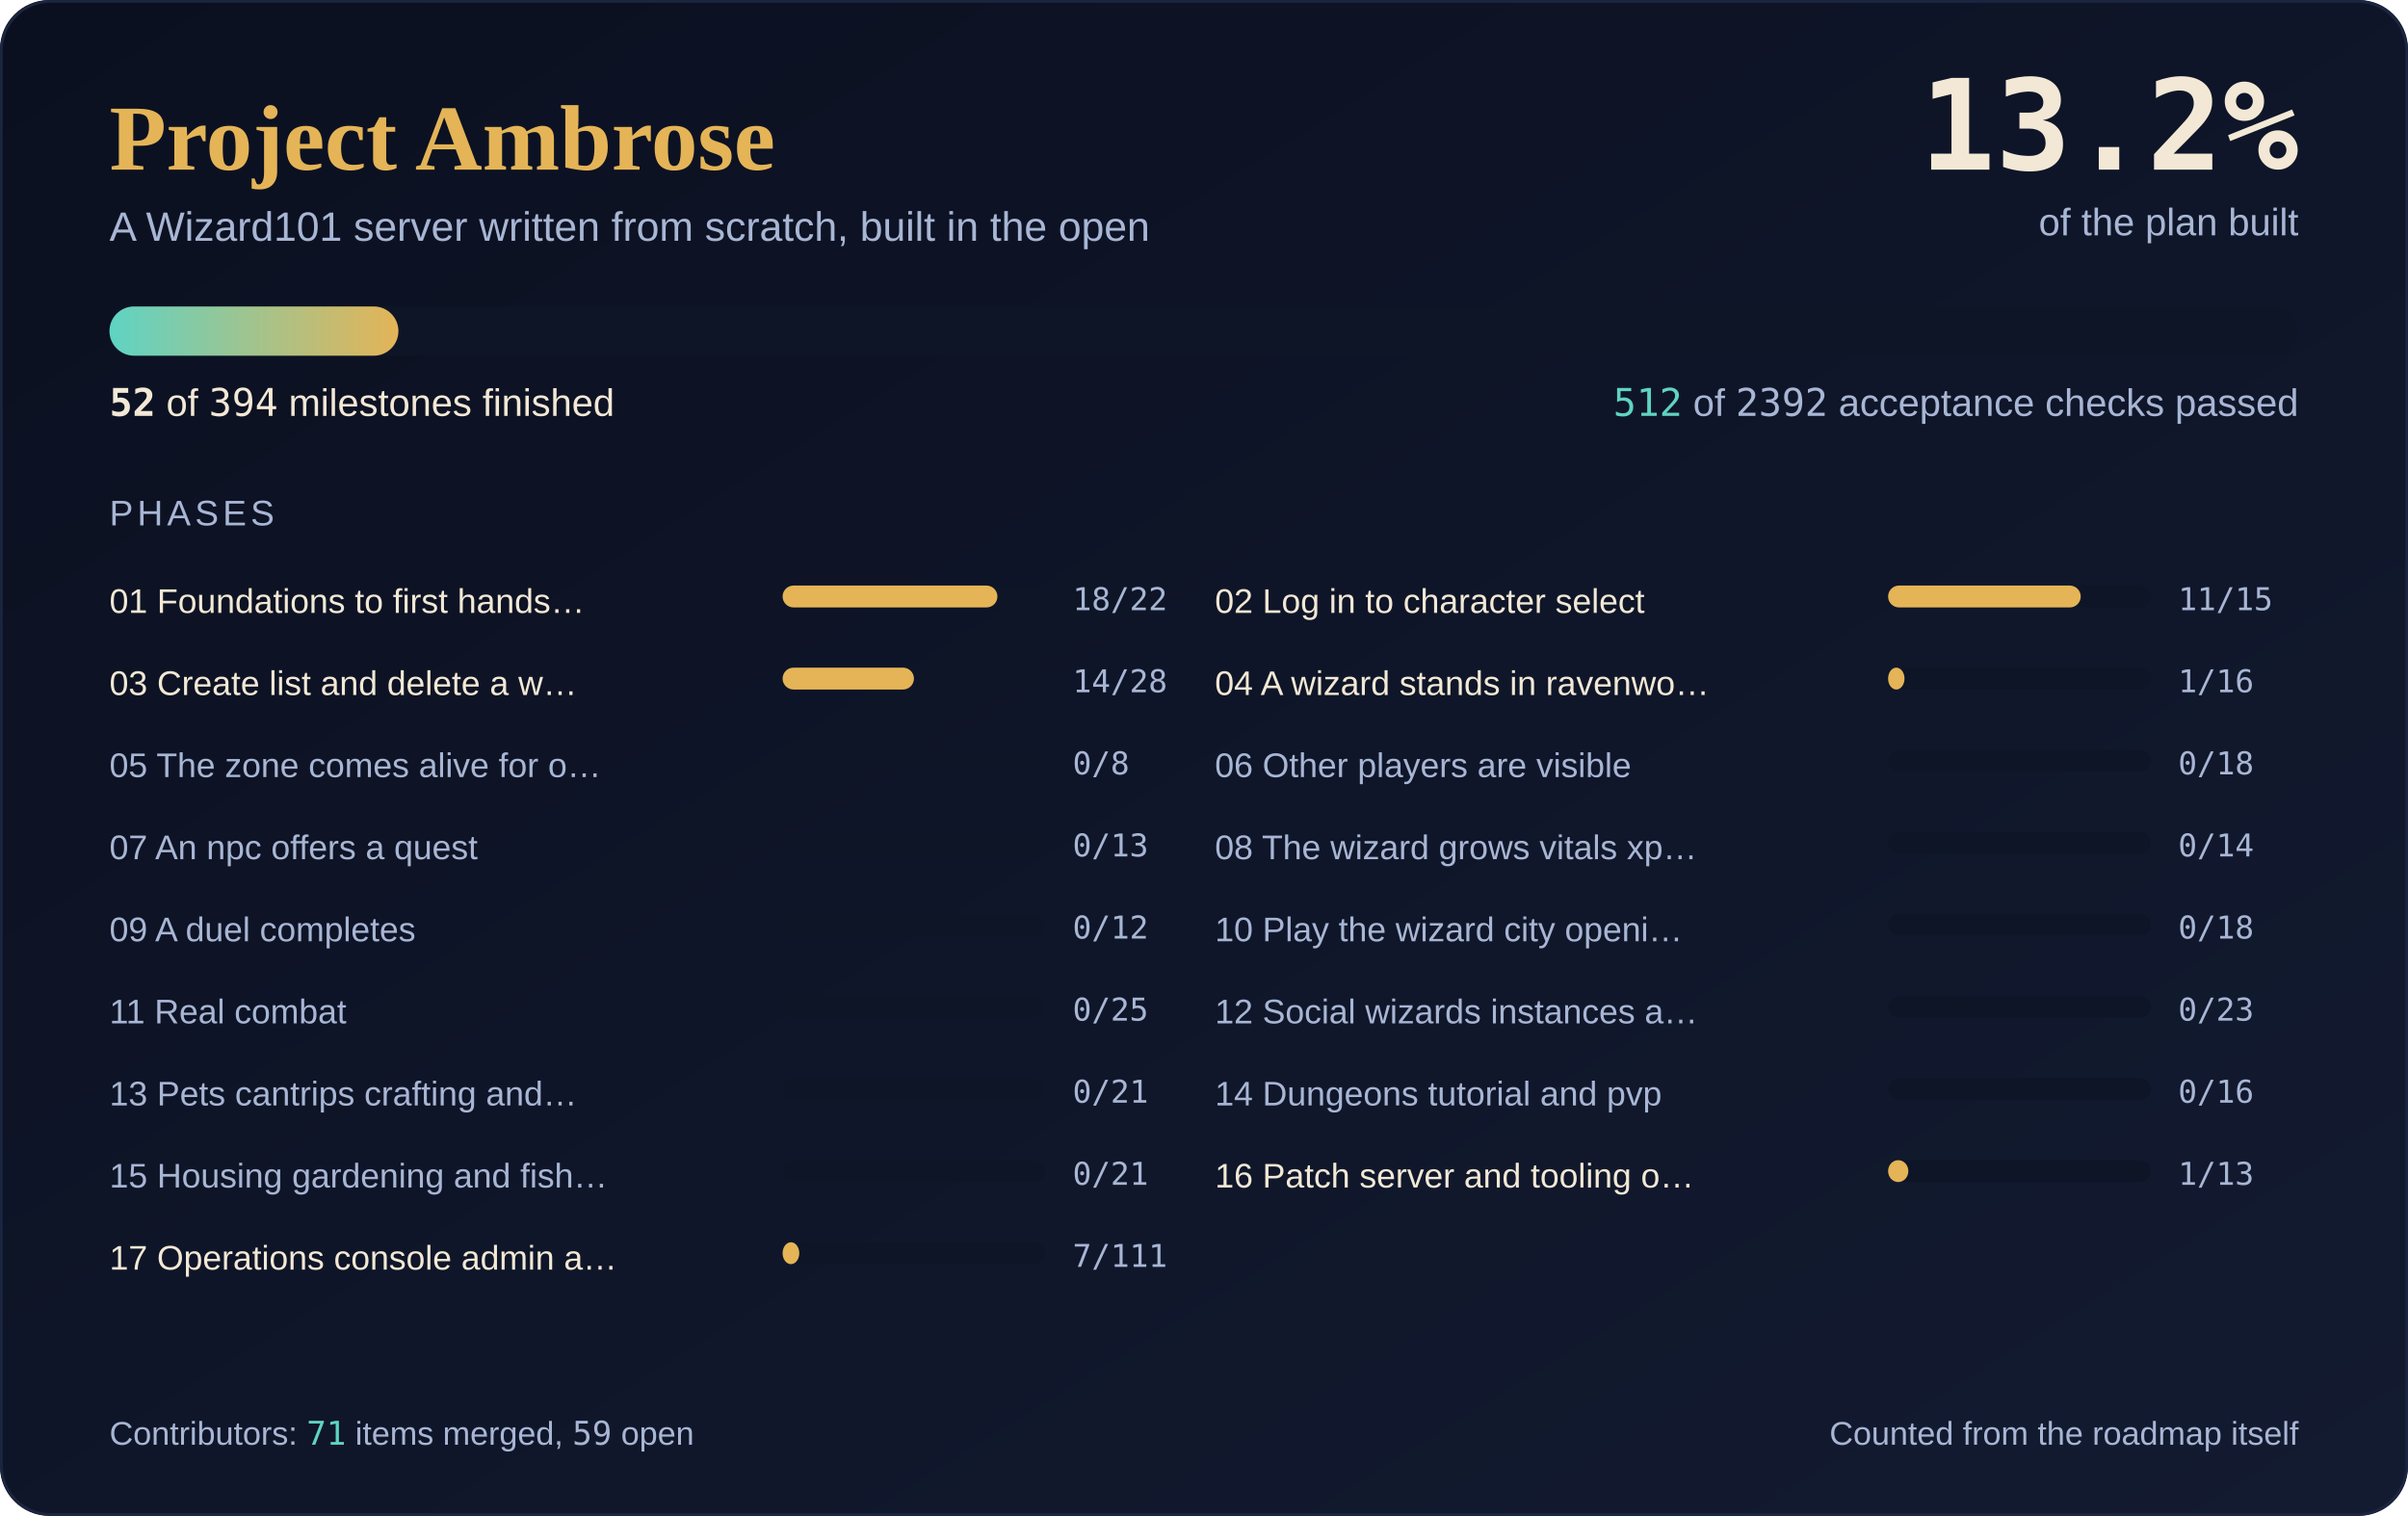
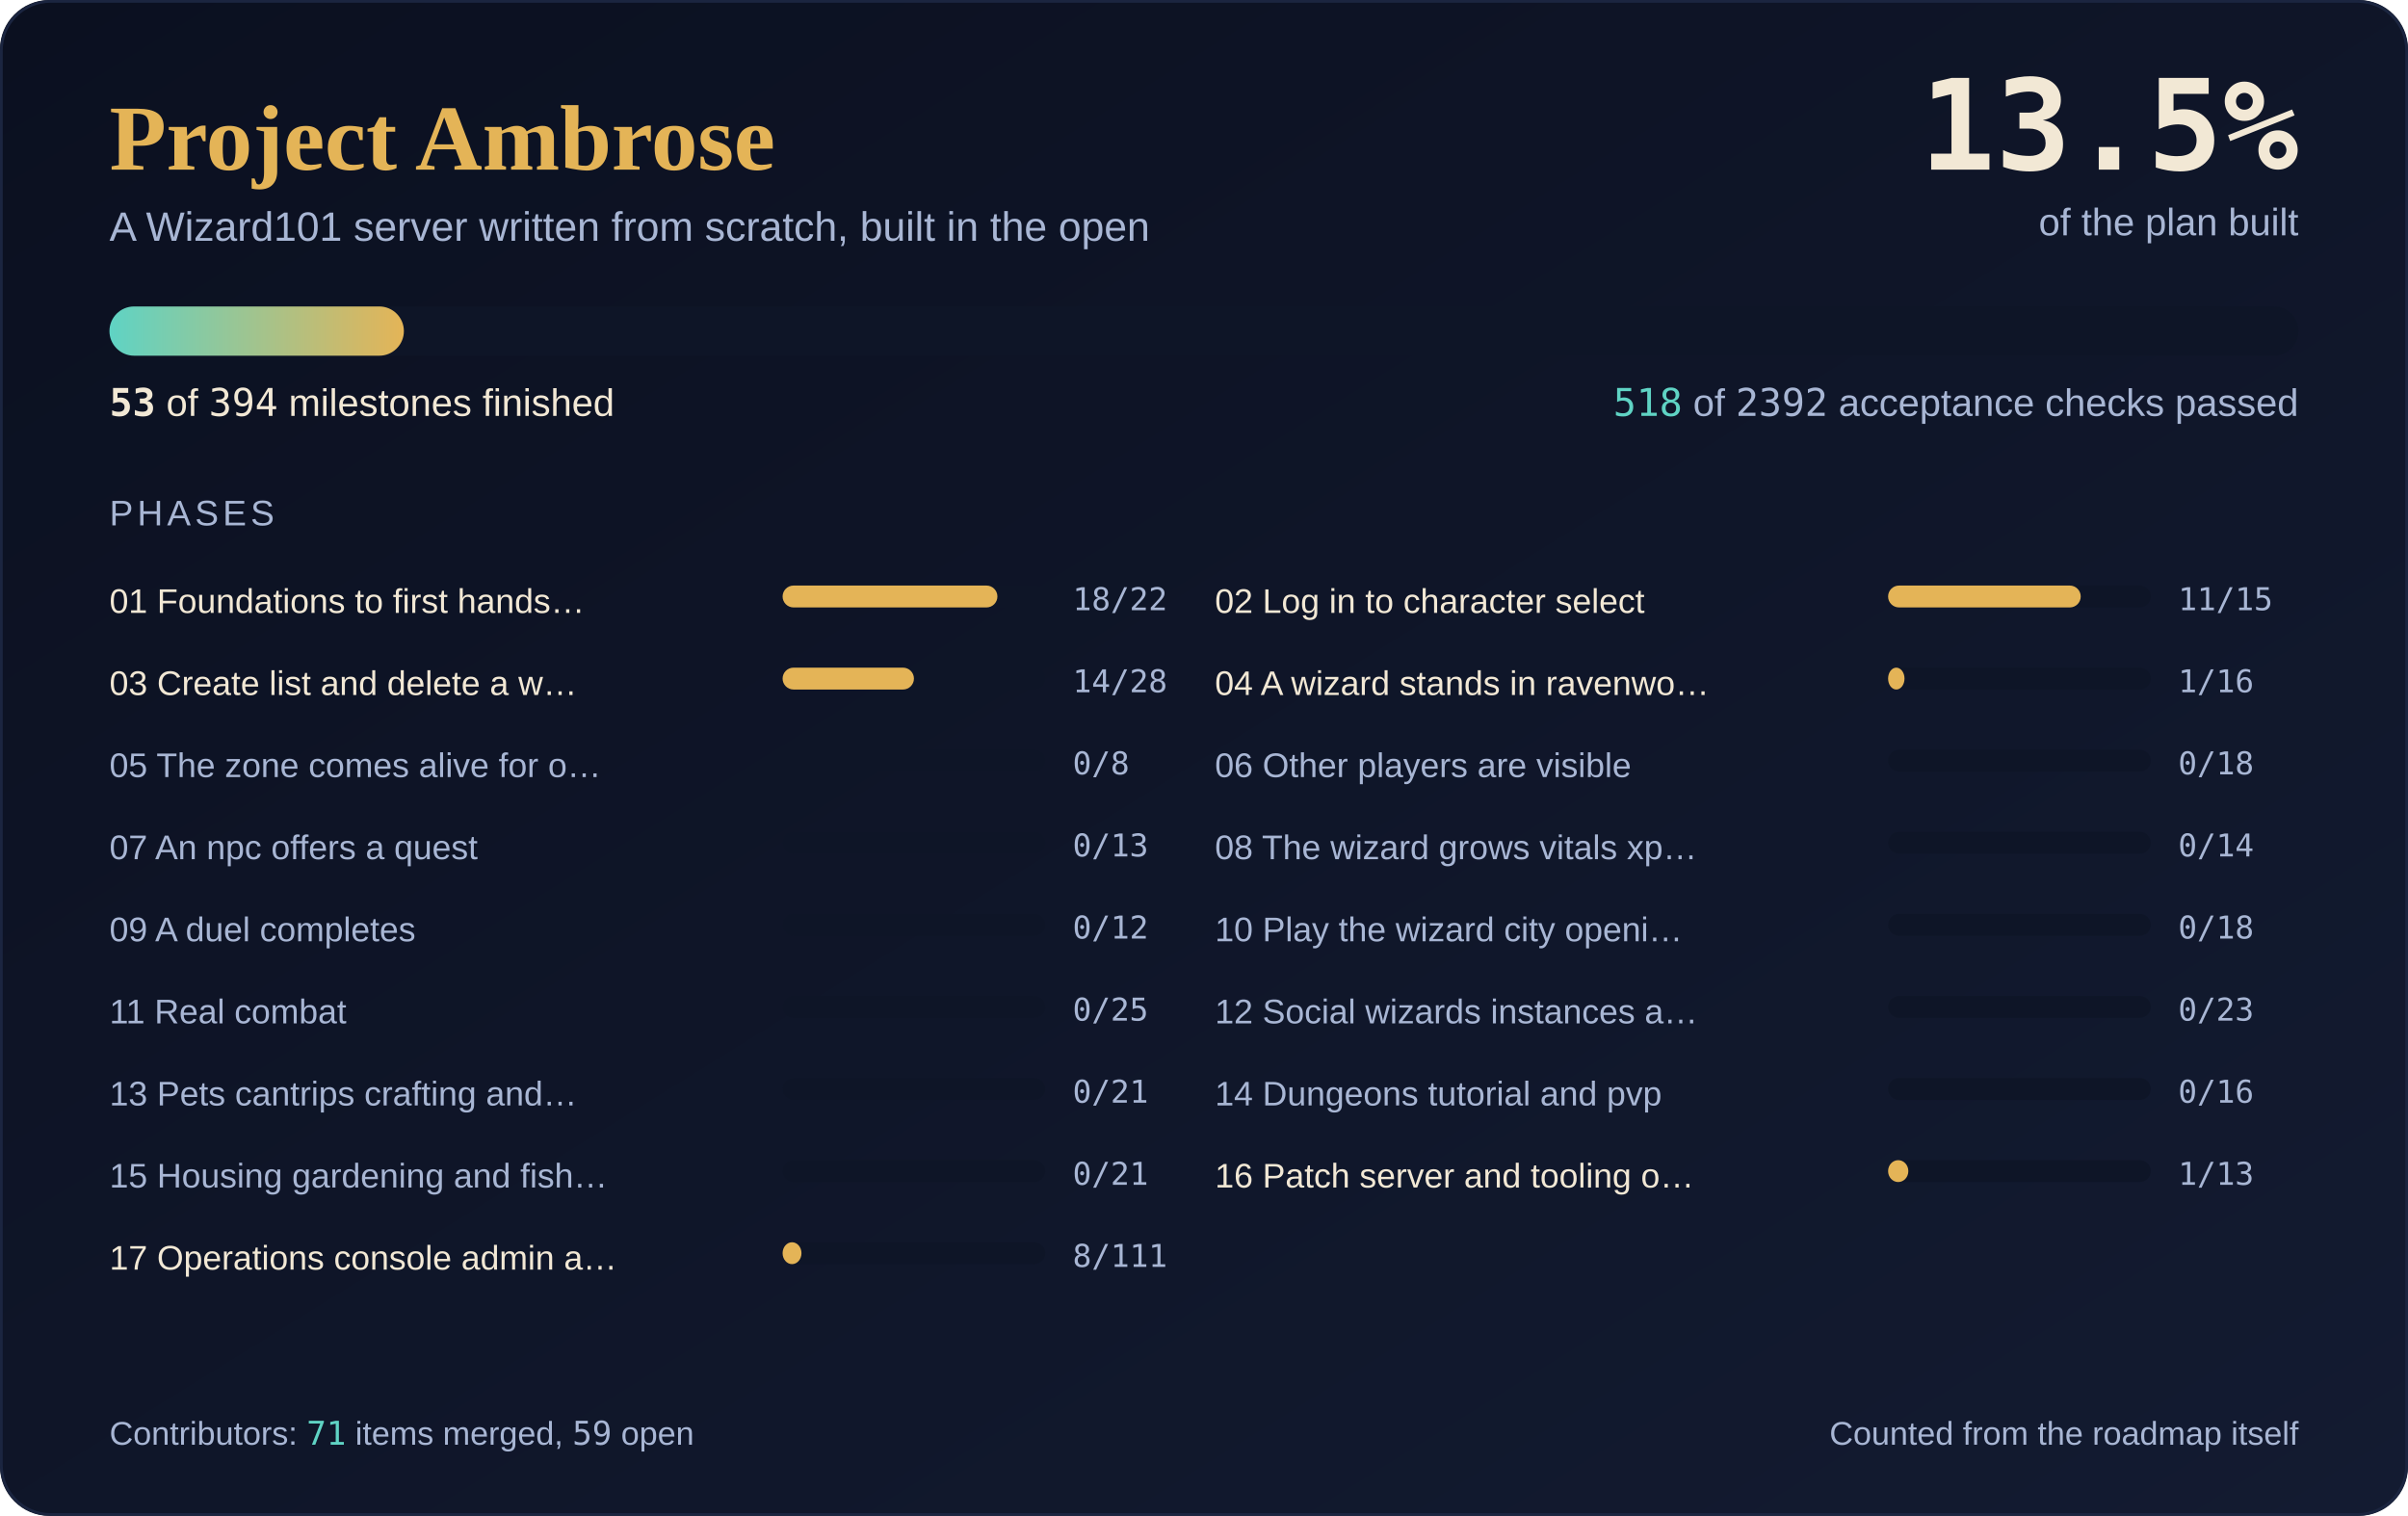
- <svg xmlns="http://www.w3.org/2000/svg" width="880" height="554" viewBox="0 0 880 554" role="img" aria-label="Project Ambrose progress: 52 of 394 milestones complete, 13.2 percent">
+ <svg xmlns="http://www.w3.org/2000/svg" width="880" height="554" viewBox="0 0 880 554" role="img" aria-label="Project Ambrose progress: 53 of 394 milestones complete, 13.5 percent">
  <defs>
    <linearGradient id="sky" x1="0" y1="0" x2="1" y2="1">
      <stop offset="0" stop-color="#0B1020" />
      <stop offset="1" stop-color="#131B31" />
    </linearGradient>
    <linearGradient id="fill" x1="0" y1="0" x2="1" y2="0">
      <stop offset="0" stop-color="#5FD3C4" />
      <stop offset="1" stop-color="#E4B457" />
    </linearGradient>
  </defs>
  <rect width="880" height="554" rx="18" fill="url(#sky)" />
  <rect x="0.5" y="0.5" width="879" height="553" rx="18" fill="none" stroke="#1B2540" />
  <text x="40" y="62" font-family="'Cormorant Garamond', Georgia, 'Times New Roman', serif" font-size="34" font-weight="600" fill="#E4B457">Project Ambrose</text>
  <text x="40" y="88" font-family="Karla, 'Segoe UI', 'Helvetica Neue', Arial, sans-serif" font-size="15" fill="#A8B6D4">A Wizard101 server written from scratch, built in the open</text>
-   <text x="840" y="62" text-anchor="end" font-family="'JetBrains Mono', Consolas, 'DejaVu Sans Mono', monospace" font-size="46" font-weight="700" fill="#F2E8D5">13.2%</text>
+   <text x="840" y="62" text-anchor="end" font-family="'JetBrains Mono', Consolas, 'DejaVu Sans Mono', monospace" font-size="46" font-weight="700" fill="#F2E8D5">13.5%</text>
  <text x="840" y="86" text-anchor="end" font-family="Karla, 'Segoe UI', 'Helvetica Neue', Arial, sans-serif" font-size="14" fill="#A8B6D4">of the plan built</text>
  <rect x="40" y="112" width="800" height="18" rx="9.0" fill="#0E1527" />
-   <rect x="40" y="112" width="105.6" height="18" rx="9.0" fill="url(#fill)" />
+   <rect x="40" y="112" width="107.6" height="18" rx="9.0" fill="url(#fill)" />
  <text x="40" y="152" font-family="Karla, 'Segoe UI', 'Helvetica Neue', Arial, sans-serif" font-size="14" fill="#F2E8D5">
-     <tspan font-family="'JetBrains Mono', Consolas, 'DejaVu Sans Mono', monospace" font-weight="700">52</tspan> of <tspan font-family="'JetBrains Mono', Consolas, 'DejaVu Sans Mono', monospace">394</tspan> milestones finished</text>
+     <tspan font-family="'JetBrains Mono', Consolas, 'DejaVu Sans Mono', monospace" font-weight="700">53</tspan> of <tspan font-family="'JetBrains Mono', Consolas, 'DejaVu Sans Mono', monospace">394</tspan> milestones finished</text>
  <text x="840" y="152" text-anchor="end" font-family="Karla, 'Segoe UI', 'Helvetica Neue', Arial, sans-serif" font-size="14" fill="#A8B6D4">
-     <tspan font-family="'JetBrains Mono', Consolas, 'DejaVu Sans Mono', monospace" fill="#5FD3C4">512</tspan> of <tspan font-family="'JetBrains Mono', Consolas, 'DejaVu Sans Mono', monospace">2392</tspan> acceptance checks passed</text>
+     <tspan font-family="'JetBrains Mono', Consolas, 'DejaVu Sans Mono', monospace" fill="#5FD3C4">518</tspan> of <tspan font-family="'JetBrains Mono', Consolas, 'DejaVu Sans Mono', monospace">2392</tspan> acceptance checks passed</text>
  <text x="40" y="192" font-family="Karla, 'Segoe UI', 'Helvetica Neue', Arial, sans-serif" font-size="13" fill="#A8B6D4" letter-spacing="1.5">PHASES</text>
  <text x="40" y="224" font-family="Karla, 'Segoe UI', 'Helvetica Neue', Arial, sans-serif" font-size="12.5" fill="#F2E8D5">01 Foundations to first hands…</text>
  <rect x="286" y="214" width="96" height="8" rx="4.0" fill="#0E1527" />
  <rect x="286" y="214" width="78.5" height="8" rx="4.0" fill="#E4B457" />
  <text x="392" y="223" font-family="'JetBrains Mono', Consolas, 'DejaVu Sans Mono', monospace" font-size="11.5" fill="#A8B6D4">18/22</text>
  <text x="444" y="224" font-family="Karla, 'Segoe UI', 'Helvetica Neue', Arial, sans-serif" font-size="12.5" fill="#F2E8D5">02 Log in to character select</text>
  <rect x="690" y="214" width="96" height="8" rx="4.0" fill="#0E1527" />
  <rect x="690" y="214" width="70.4" height="8" rx="4.0" fill="#E4B457" />
  <text x="796" y="223" font-family="'JetBrains Mono', Consolas, 'DejaVu Sans Mono', monospace" font-size="11.5" fill="#A8B6D4">11/15</text>
  <text x="40" y="254" font-family="Karla, 'Segoe UI', 'Helvetica Neue', Arial, sans-serif" font-size="12.5" fill="#F2E8D5">03 Create list and delete a w…</text>
  <rect x="286" y="244" width="96" height="8" rx="4.0" fill="#0E1527" />
  <rect x="286" y="244" width="48.0" height="8" rx="4.0" fill="#E4B457" />
  <text x="392" y="253" font-family="'JetBrains Mono', Consolas, 'DejaVu Sans Mono', monospace" font-size="11.5" fill="#A8B6D4">14/28</text>
  <text x="444" y="254" font-family="Karla, 'Segoe UI', 'Helvetica Neue', Arial, sans-serif" font-size="12.5" fill="#F2E8D5">04 A wizard stands in ravenwo…</text>
  <rect x="690" y="244" width="96" height="8" rx="4.0" fill="#0E1527" />
  <rect x="690" y="244" width="6.0" height="8" rx="4.0" fill="#E4B457" />
  <text x="796" y="253" font-family="'JetBrains Mono', Consolas, 'DejaVu Sans Mono', monospace" font-size="11.5" fill="#A8B6D4">1/16</text>
  <text x="40" y="284" font-family="Karla, 'Segoe UI', 'Helvetica Neue', Arial, sans-serif" font-size="12.5" fill="#A8B6D4">05 The zone comes alive for o…</text>
  <rect x="286" y="274" width="96" height="8" rx="4.0" fill="#0E1527" />
  <text x="392" y="283" font-family="'JetBrains Mono', Consolas, 'DejaVu Sans Mono', monospace" font-size="11.5" fill="#A8B6D4">0/8</text>
  <text x="444" y="284" font-family="Karla, 'Segoe UI', 'Helvetica Neue', Arial, sans-serif" font-size="12.5" fill="#A8B6D4">06 Other players are visible</text>
  <rect x="690" y="274" width="96" height="8" rx="4.0" fill="#0E1527" />
  <text x="796" y="283" font-family="'JetBrains Mono', Consolas, 'DejaVu Sans Mono', monospace" font-size="11.5" fill="#A8B6D4">0/18</text>
  <text x="40" y="314" font-family="Karla, 'Segoe UI', 'Helvetica Neue', Arial, sans-serif" font-size="12.5" fill="#A8B6D4">07 An npc offers a quest</text>
  <rect x="286" y="304" width="96" height="8" rx="4.0" fill="#0E1527" />
  <text x="392" y="313" font-family="'JetBrains Mono', Consolas, 'DejaVu Sans Mono', monospace" font-size="11.5" fill="#A8B6D4">0/13</text>
  <text x="444" y="314" font-family="Karla, 'Segoe UI', 'Helvetica Neue', Arial, sans-serif" font-size="12.5" fill="#A8B6D4">08 The wizard grows vitals xp…</text>
  <rect x="690" y="304" width="96" height="8" rx="4.0" fill="#0E1527" />
  <text x="796" y="313" font-family="'JetBrains Mono', Consolas, 'DejaVu Sans Mono', monospace" font-size="11.5" fill="#A8B6D4">0/14</text>
  <text x="40" y="344" font-family="Karla, 'Segoe UI', 'Helvetica Neue', Arial, sans-serif" font-size="12.5" fill="#A8B6D4">09 A duel completes</text>
  <rect x="286" y="334" width="96" height="8" rx="4.0" fill="#0E1527" />
  <text x="392" y="343" font-family="'JetBrains Mono', Consolas, 'DejaVu Sans Mono', monospace" font-size="11.5" fill="#A8B6D4">0/12</text>
  <text x="444" y="344" font-family="Karla, 'Segoe UI', 'Helvetica Neue', Arial, sans-serif" font-size="12.5" fill="#A8B6D4">10 Play the wizard city openi…</text>
  <rect x="690" y="334" width="96" height="8" rx="4.0" fill="#0E1527" />
  <text x="796" y="343" font-family="'JetBrains Mono', Consolas, 'DejaVu Sans Mono', monospace" font-size="11.5" fill="#A8B6D4">0/18</text>
  <text x="40" y="374" font-family="Karla, 'Segoe UI', 'Helvetica Neue', Arial, sans-serif" font-size="12.5" fill="#A8B6D4">11 Real combat</text>
  <rect x="286" y="364" width="96" height="8" rx="4.0" fill="#0E1527" />
  <text x="392" y="373" font-family="'JetBrains Mono', Consolas, 'DejaVu Sans Mono', monospace" font-size="11.5" fill="#A8B6D4">0/25</text>
  <text x="444" y="374" font-family="Karla, 'Segoe UI', 'Helvetica Neue', Arial, sans-serif" font-size="12.5" fill="#A8B6D4">12 Social wizards instances a…</text>
  <rect x="690" y="364" width="96" height="8" rx="4.0" fill="#0E1527" />
  <text x="796" y="373" font-family="'JetBrains Mono', Consolas, 'DejaVu Sans Mono', monospace" font-size="11.5" fill="#A8B6D4">0/23</text>
  <text x="40" y="404" font-family="Karla, 'Segoe UI', 'Helvetica Neue', Arial, sans-serif" font-size="12.5" fill="#A8B6D4">13 Pets cantrips crafting and…</text>
  <rect x="286" y="394" width="96" height="8" rx="4.0" fill="#0E1527" />
  <text x="392" y="403" font-family="'JetBrains Mono', Consolas, 'DejaVu Sans Mono', monospace" font-size="11.5" fill="#A8B6D4">0/21</text>
  <text x="444" y="404" font-family="Karla, 'Segoe UI', 'Helvetica Neue', Arial, sans-serif" font-size="12.5" fill="#A8B6D4">14 Dungeons tutorial and pvp</text>
  <rect x="690" y="394" width="96" height="8" rx="4.0" fill="#0E1527" />
  <text x="796" y="403" font-family="'JetBrains Mono', Consolas, 'DejaVu Sans Mono', monospace" font-size="11.5" fill="#A8B6D4">0/16</text>
  <text x="40" y="434" font-family="Karla, 'Segoe UI', 'Helvetica Neue', Arial, sans-serif" font-size="12.5" fill="#A8B6D4">15 Housing gardening and fish…</text>
  <rect x="286" y="424" width="96" height="8" rx="4.0" fill="#0E1527" />
  <text x="392" y="433" font-family="'JetBrains Mono', Consolas, 'DejaVu Sans Mono', monospace" font-size="11.5" fill="#A8B6D4">0/21</text>
  <text x="444" y="434" font-family="Karla, 'Segoe UI', 'Helvetica Neue', Arial, sans-serif" font-size="12.5" fill="#F2E8D5">16 Patch server and tooling o…</text>
  <rect x="690" y="424" width="96" height="8" rx="4.0" fill="#0E1527" />
  <rect x="690" y="424" width="7.4" height="8" rx="4.0" fill="#E4B457" />
  <text x="796" y="433" font-family="'JetBrains Mono', Consolas, 'DejaVu Sans Mono', monospace" font-size="11.5" fill="#A8B6D4">1/13</text>
  <text x="40" y="464" font-family="Karla, 'Segoe UI', 'Helvetica Neue', Arial, sans-serif" font-size="12.5" fill="#F2E8D5">17 Operations console admin a…</text>
  <rect x="286" y="454" width="96" height="8" rx="4.0" fill="#0E1527" />
-   <rect x="286" y="454" width="6.1" height="8" rx="4.0" fill="#E4B457" />
-   <text x="392" y="463" font-family="'JetBrains Mono', Consolas, 'DejaVu Sans Mono', monospace" font-size="11.5" fill="#A8B6D4">7/111</text>
+   <rect x="286" y="454" width="6.9" height="8" rx="4.0" fill="#E4B457" />
+   <text x="392" y="463" font-family="'JetBrains Mono', Consolas, 'DejaVu Sans Mono', monospace" font-size="11.5" fill="#A8B6D4">8/111</text>
  <text x="40" y="528" font-family="Karla, 'Segoe UI', 'Helvetica Neue', Arial, sans-serif" font-size="12" fill="#A8B6D4">Contributors: <tspan font-family="'JetBrains Mono', Consolas, 'DejaVu Sans Mono', monospace" fill="#5FD3C4">71</tspan> items merged, <tspan font-family="'JetBrains Mono', Consolas, 'DejaVu Sans Mono', monospace">59</tspan> open</text>
  <text x="840" y="528" text-anchor="end" font-family="Karla, 'Segoe UI', 'Helvetica Neue', Arial, sans-serif" font-size="12" fill="#A8B6D4">Counted from the roadmap itself</text>
</svg>
